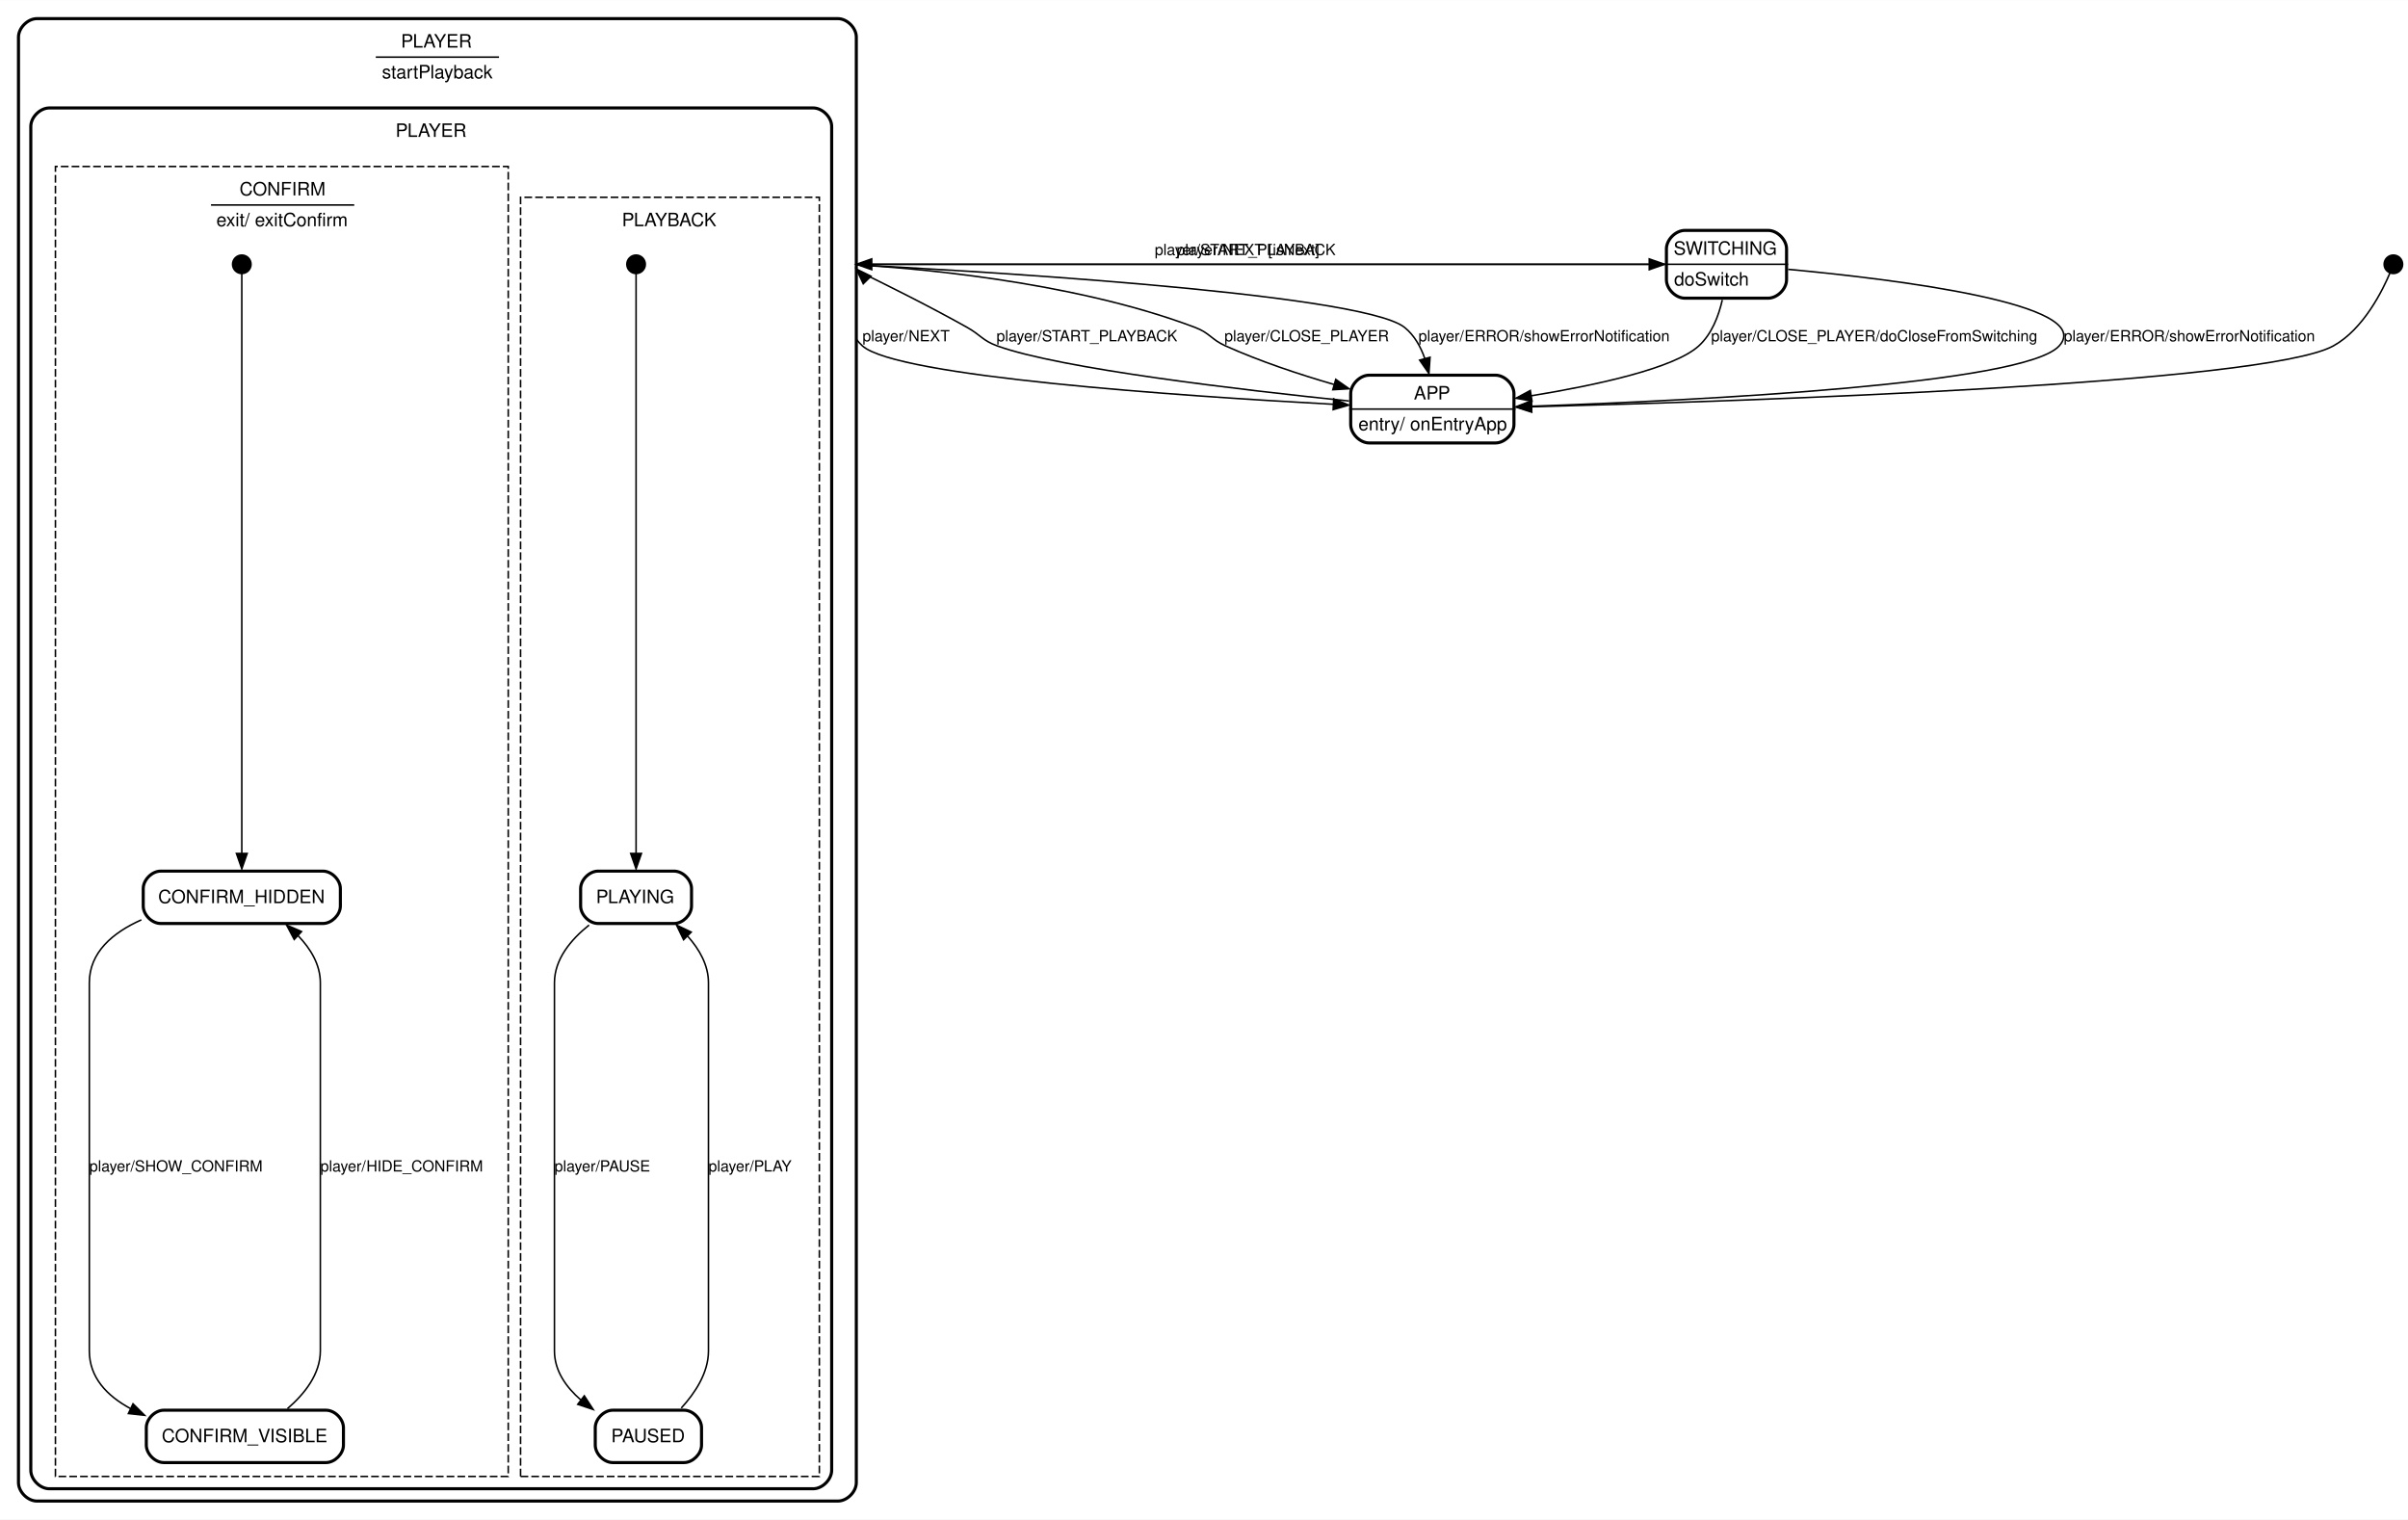
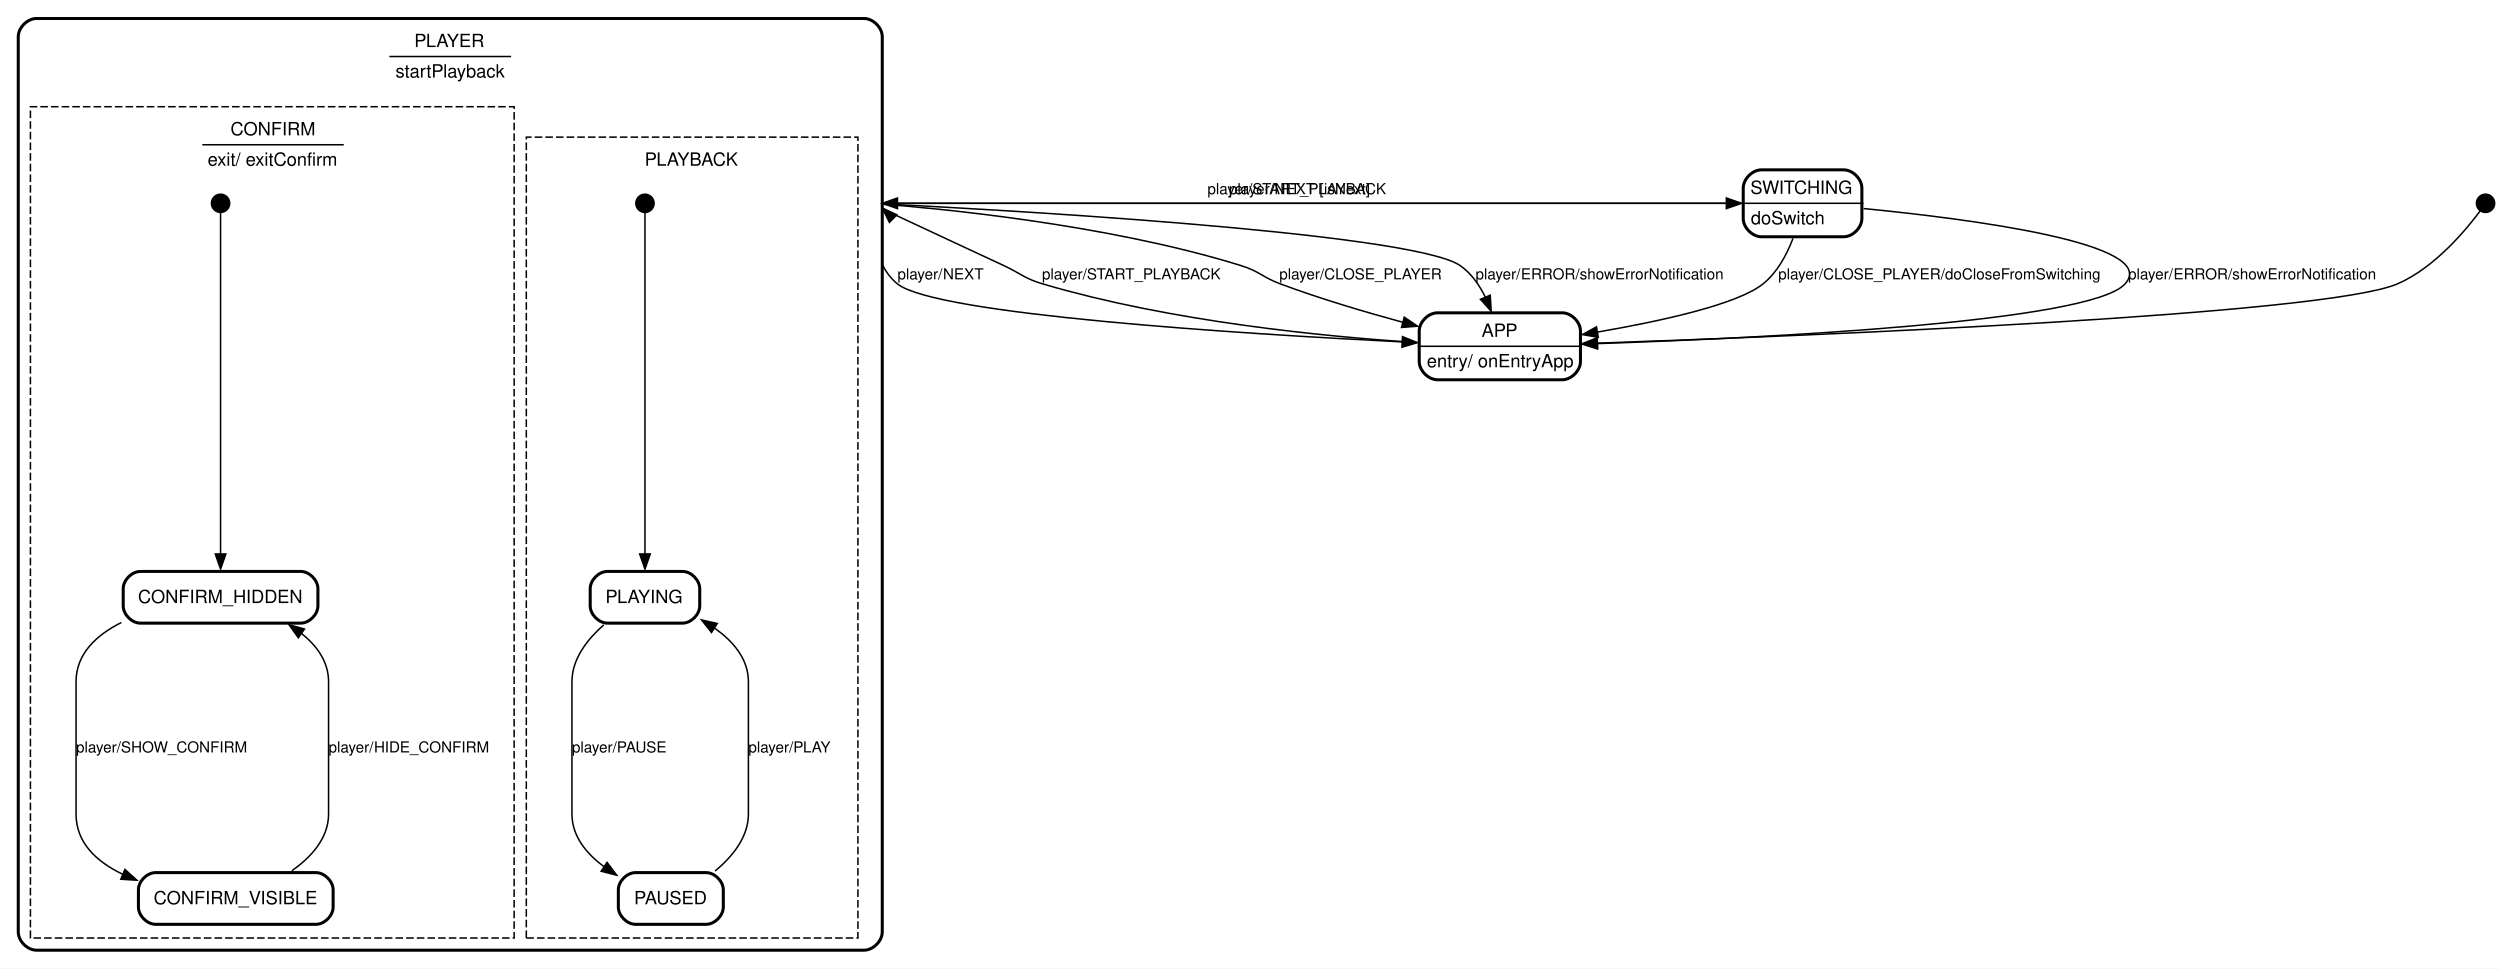
- <svg xmlns="http://www.w3.org/2000/svg" width="1564pt" height="987pt" viewBox="0.00 0.00 1563.50 986.50">
-   <g id="graph0" class="graph" transform="scale(1 1) rotate(0) translate(4 982.5)">
-     <polygon fill="#ffffff" stroke="transparent" points="-4,4 -4,-982.5 1559.5,-982.5 1559.5,4 -4,4" />
+ <svg xmlns="http://www.w3.org/2000/svg" width="1644pt" height="637pt" viewBox="0.00 0.00 1643.50 636.50">
+   <g id="graph0" class="graph" transform="scale(1 1) rotate(0) translate(4 632.5)">
+     <polygon fill="#ffffff" stroke="transparent" points="-4,4 -4,-632.5 1639.5,-632.5 1639.5,4 -4,4" />
    <g id="clust1" class="cluster">
-       <path fill="none" stroke="#000000" stroke-width="2" d="M20,-8C20,-8 540,-8 540,-8 546,-8 552,-14 552,-20 552,-20 552,-958.5 552,-958.5 552,-964.5 546,-970.5 540,-970.5 540,-970.5 20,-970.5 20,-970.5 14,-970.5 8,-964.5 8,-958.5 8,-958.5 8,-20 8,-20 8,-14 14,-8 20,-8" />
-       <text text-anchor="start" x="256.328" y="-951.7" font-family="Helvetica,sans-Serif" font-size="12.00" fill="#000000">PLAYER</text>
-       <text text-anchor="start" x="243.993" y="-931.7" font-family="Helvetica,sans-Serif" font-size="12.00" fill="#000000">startPlayback</text>
-       <polygon fill="#000000" stroke="#000000" points="240,-945.5 240,-945.5 320,-945.5 320,-945.5 240,-945.5" />
+       <path fill="none" stroke="#000000" stroke-width="2" d="M20,-8C20,-8 564,-8 564,-8 570,-8 576,-14 576,-20 576,-20 576,-608.5 576,-608.5 576,-614.5 570,-620.5 564,-620.5 564,-620.5 20,-620.5 20,-620.5 14,-620.5 8,-614.5 8,-608.5 8,-608.5 8,-20 8,-20 8,-14 14,-8 20,-8" />
+       <text text-anchor="start" x="268.328" y="-601.7" font-family="Helvetica,sans-Serif" font-size="12.00" fill="#000000">PLAYER</text>
+       <text text-anchor="start" x="255.993" y="-581.7" font-family="Helvetica,sans-Serif" font-size="12.00" fill="#000000">startPlayback</text>
+       <polygon fill="#000000" stroke="#000000" points="252,-595.5 252,-595.5 332,-595.5 332,-595.5 252,-595.5" />
    </g>
    <g id="clust2" class="cluster">
-       <path fill="none" stroke="#000000" stroke-width="2" d="M28,-16C28,-16 524,-16 524,-16 530,-16 536,-22 536,-28 536,-28 536,-900.5 536,-900.5 536,-906.5 530,-912.5 524,-912.5 524,-912.5 28,-912.5 28,-912.5 22,-912.5 16,-906.5 16,-900.5 16,-900.5 16,-28 16,-28 16,-22 22,-16 28,-16" />
-       <text text-anchor="start" x="252.828" y="-893.7" font-family="Helvetica,sans-Serif" font-size="12.00" fill="#000000">PLAYER</text>
+       <polygon fill="none" stroke="#000000" stroke-dasharray="5,2" points="342,-16 342,-542.5 560,-542.5 560,-16 342,-16" />
+       <text text-anchor="start" x="419.825" y="-523.7" font-family="Helvetica,sans-Serif" font-size="12.00" fill="#000000">PLAYBACK</text>
    </g>
    <g id="clust3" class="cluster">
-       <polygon fill="none" stroke="#000000" stroke-dasharray="5,2" points="334,-24 334,-854.5 528,-854.5 528,-24 334,-24" />
-       <text text-anchor="start" x="399.825" y="-835.7" font-family="Helvetica,sans-Serif" font-size="12.00" fill="#000000">PLAYBACK</text>
-     </g>
-     <g id="clust4" class="cluster">
-       <polygon fill="none" stroke="#000000" stroke-dasharray="5,2" points="32,-24 32,-874.5 326,-874.5 326,-24 32,-24" />
-       <text text-anchor="start" x="151.508" y="-855.7" font-family="Helvetica,sans-Serif" font-size="12.00" fill="#000000">CONFIRM</text>
-       <text text-anchor="start" x="136.501" y="-835.7" font-family="Helvetica,sans-Serif" font-size="12.00" fill="#000000">exit/ exitConfirm</text>
-       <polygon fill="#000000" stroke="#000000" points="133,-849.5 133,-849.5 226,-849.5 226,-849.5 133,-849.5" />
+       <polygon fill="none" stroke="#000000" stroke-dasharray="5,2" points="16,-16 16,-562.5 334,-562.5 334,-16 16,-16" />
+       <text text-anchor="start" x="147.508" y="-543.7" font-family="Helvetica,sans-Serif" font-size="12.00" fill="#000000">CONFIRM</text>
+       <text text-anchor="start" x="132.501" y="-523.7" font-family="Helvetica,sans-Serif" font-size="12.00" fill="#000000">exit/ exitConfirm</text>
+       <polygon fill="#000000" stroke="#000000" points="129,-537.5 129,-537.5 222,-537.5 222,-537.5 129,-537.5" />
    </g>
    <g id="node1" class="node">
-       <ellipse fill="#000000" stroke="#000000" stroke-width="2" cx="1550" cy="-811" rx="5.5" ry="5.5" />
+       <ellipse fill="#000000" stroke="#000000" stroke-width="2" cx="1630" cy="-499" rx="5.5" ry="5.5" />
    </g>
    <g id="node2" class="node">
-       <polygon fill="#ffffff" stroke="transparent" stroke-width="2" points="980,-740 872,-740 872,-694 980,-694 980,-740" />
-       <text text-anchor="start" x="913.996" y="-723.2" font-family="Helvetica,sans-Serif" font-size="12.00" fill="#000000">APP</text>
-       <text text-anchor="start" x="877.985" y="-703.2" font-family="Helvetica,sans-Serif" font-size="12.00" fill="#000000">entry/ onEntryApp</text>
-       <polygon fill="#000000" stroke="#000000" points="872,-717 872,-717 980,-717 980,-717 872,-717" />
-       <path fill="none" stroke="#000000" stroke-width="2" d="M885,-695C885,-695 967,-695 967,-695 973,-695 979,-701 979,-707 979,-707 979,-727 979,-727 979,-733 973,-739 967,-739 967,-739 885,-739 885,-739 879,-739 873,-733 873,-727 873,-727 873,-707 873,-707 873,-701 879,-695 885,-695" />
+       <polygon fill="#ffffff" stroke="transparent" stroke-width="2" points="1036,-428 928,-428 928,-382 1036,-382 1036,-428" />
+       <text text-anchor="start" x="969.996" y="-411.2" font-family="Helvetica,sans-Serif" font-size="12.00" fill="#000000">APP</text>
+       <text text-anchor="start" x="933.985" y="-391.2" font-family="Helvetica,sans-Serif" font-size="12.00" fill="#000000">entry/ onEntryApp</text>
+       <polygon fill="#000000" stroke="#000000" points="928,-405 928,-405 1036,-405 1036,-405 928,-405" />
+       <path fill="none" stroke="#000000" stroke-width="2" d="M941,-383C941,-383 1023,-383 1023,-383 1029,-383 1035,-389 1035,-395 1035,-395 1035,-415 1035,-415 1035,-421 1029,-427 1023,-427 1023,-427 941,-427 941,-427 935,-427 929,-421 929,-415 929,-415 929,-395 929,-395 929,-389 935,-383 941,-383" />
    </g>
    <g id="edge1" class="edge">
-       <path fill="none" stroke="#000000" d="M1547.953,-805.751C1543.309,-794.648 1530.816,-768.908 1511,-758 1466.351,-733.423 1133.64,-722.209 990.818,-718.49" />
-       <polygon fill="#000000" stroke="#000000" points="990.547,-714.982 980.46,-718.225 990.367,-721.98 990.547,-714.982" />
-       <text text-anchor="middle" x="1525.389" y="-761" font-family="Helvetica,sans-Serif" font-size="10.00" fill="#000000"> </text>
+       <path fill="none" stroke="#000000" d="M1626.727,-494.369C1618.796,-483.578 1597.326,-456.854 1572,-446 1524.698,-425.728 1189.635,-412.062 1046.534,-407.088" />
+       <polygon fill="#000000" stroke="#000000" points="1046.273,-403.577 1036.159,-406.731 1046.033,-410.573 1046.273,-403.577" />
+       <text text-anchor="middle" x="1591.389" y="-449" font-family="Helvetica,sans-Serif" font-size="10.00" fill="#000000"> </text>
    </g>
    <g id="edge2" class="edge">
-       <path fill="none" stroke="#000000" d="M871.902,-722.22C801.997,-729.418 684.417,-743.191 643.533,-758 633.953,-761.47 632.881,-765.006 624,-770 598.961,-784.08 568.572,-799.108 553.47,-806.442" />
-       <polygon fill="#000000" stroke="#000000" points="556.512,-798.352 552,-807.938 561.505,-803.258 556.512,-798.352" />
-       <text text-anchor="start" x="643" y="-761" font-family="Helvetica,sans-Serif" font-size="10.00" fill="#000000">player/START_PLAYBACK   </text>
+       <path fill="none" stroke="#000000" d="M927.777,-407.451C866.799,-411.337 765.342,-421.22 681.533,-446 669.509,-449.555 667.357,-452.686 656,-458 627.31,-471.425 593.317,-487.236 577.269,-494.694" />
+       <polygon fill="#000000" stroke="#000000" points="580.706,-486.442 576,-495.934 585.598,-491.448 580.706,-486.442" />
+       <text text-anchor="start" x="681" y="-449" font-family="Helvetica,sans-Serif" font-size="10.00" fill="#000000">player/START_PLAYBACK   </text>
    </g>
    <g id="node3" class="node">
-       <polygon fill="#ffffff" stroke="transparent" stroke-width="2" points="1157,-834 1077,-834 1077,-788 1157,-788 1157,-834" />
-       <text text-anchor="start" x="1082.673" y="-817.2" font-family="Helvetica,sans-Serif" font-size="12.00" fill="#000000">SWITCHING</text>
-       <text text-anchor="start" x="1083" y="-797.2" font-family="Helvetica,sans-Serif" font-size="12.00" fill="#000000">doSwitch</text>
-       <polygon fill="#000000" stroke="#000000" points="1077,-811 1077,-811 1157,-811 1157,-811 1077,-811" />
-       <path fill="none" stroke="#000000" stroke-width="2" d="M1090,-789C1090,-789 1144,-789 1144,-789 1150,-789 1156,-795 1156,-801 1156,-801 1156,-821 1156,-821 1156,-827 1150,-833 1144,-833 1144,-833 1090,-833 1090,-833 1084,-833 1078,-827 1078,-821 1078,-821 1078,-801 1078,-801 1078,-795 1084,-789 1090,-789" />
+       <polygon fill="#ffffff" stroke="transparent" stroke-width="2" points="1221,-522 1141,-522 1141,-476 1221,-476 1221,-522" />
+       <text text-anchor="start" x="1146.673" y="-505.2" font-family="Helvetica,sans-Serif" font-size="12.00" fill="#000000">SWITCHING</text>
+       <text text-anchor="start" x="1147" y="-485.2" font-family="Helvetica,sans-Serif" font-size="12.00" fill="#000000">doSwitch</text>
+       <polygon fill="#000000" stroke="#000000" points="1141,-499 1141,-499 1221,-499 1221,-499 1141,-499" />
+       <path fill="none" stroke="#000000" stroke-width="2" d="M1154,-477C1154,-477 1208,-477 1208,-477 1214,-477 1220,-483 1220,-489 1220,-489 1220,-509 1220,-509 1220,-515 1214,-521 1208,-521 1208,-521 1154,-521 1154,-521 1148,-521 1142,-515 1142,-509 1142,-509 1142,-489 1142,-489 1142,-483 1148,-477 1154,-477" />
    </g>
    <g id="edge7" class="edge">
-       <path fill="none" stroke="#000000" d="M1114.282,-787.858C1111.894,-777.378 1107.411,-765.65 1099,-758 1082.986,-743.436 1032.591,-732.523 990.294,-725.633" />
-       <polygon fill="#000000" stroke="#000000" points="990.723,-722.158 980.3,-724.054 989.631,-729.072 990.723,-722.158" />
-       <text text-anchor="start" x="1107" y="-761" font-family="Helvetica,sans-Serif" font-size="10.00" fill="#000000">player/CLOSE_PLAYER/doCloseFromSwitching   </text>
+       <path fill="none" stroke="#000000" d="M1174.719,-475.978C1170.714,-465.395 1164.451,-453.545 1155,-446 1138.139,-432.54 1088.106,-421.554 1046.157,-414.354" />
+       <polygon fill="#000000" stroke="#000000" points="1046.685,-410.894 1036.245,-412.696 1045.53,-417.798 1046.685,-410.894" />
+       <text text-anchor="start" x="1165" y="-449" font-family="Helvetica,sans-Serif" font-size="10.00" fill="#000000">player/CLOSE_PLAYER/doCloseFromSwitching   </text>
    </g>
    <g id="edge8" class="edge">
-       <path fill="none" stroke="#000000" d="M1157.03,-807.724C1226.014,-801.307 1357.668,-785.278 1333,-758 1310.504,-733.124 1099.589,-722.636 990.579,-718.846" />
-       <polygon fill="#000000" stroke="#000000" points="990.471,-715.341 980.358,-718.5 990.234,-722.337 990.471,-715.341" />
-       <text text-anchor="start" x="1336" y="-761" font-family="Helvetica,sans-Serif" font-size="10.00" fill="#000000">player/ERROR/showErrorNotification   </text>
+       <path fill="none" stroke="#000000" d="M1221.099,-495.55C1289.031,-488.929 1417.155,-472.685 1393,-446 1370.215,-420.829 1156.197,-410.461 1046.367,-406.77" />
+       <polygon fill="#000000" stroke="#000000" points="1046.183,-403.263 1036.074,-406.434 1045.954,-410.259 1046.183,-403.263" />
+       <text text-anchor="start" x="1395" y="-449" font-family="Helvetica,sans-Serif" font-size="10.00" fill="#000000">player/ERROR/showErrorNotification   </text>
    </g>
    <g id="edge9" class="edge">
-       <path fill="none" stroke="#000000" d="M1076.847,-811C958.872,-811 617.621,-811 554.207,-811" />
-       <polygon fill="#000000" stroke="#000000" points="562,-807.5 552,-811 562,-814.5 562,-807.5" />
-       <text text-anchor="start" x="745.766" y="-817" font-family="Helvetica,sans-Serif" font-size="10.00" fill="#000000">player/START_PLAYBACK   </text>
+       <path fill="none" stroke="#000000" d="M1140.901,-499C1016.997,-499 644.599,-499 578.189,-499" />
+       <polygon fill="#000000" stroke="#000000" points="586,-495.5 576,-499 586,-502.5 586,-495.5" />
+       <text text-anchor="start" x="789.766" y="-505" font-family="Helvetica,sans-Serif" font-size="10.00" fill="#000000">player/START_PLAYBACK   </text>
    </g>
    <g id="edge3" class="edge">
-       <path fill="none" stroke="#000000" d="M551.997,-810.619C581.933,-808.976 689.857,-801.101 772,-770 781.606,-766.363 782.377,-762.199 791.751,-758 814.03,-748.019 839.43,-739.571 862.097,-732.985" />
-       <polygon fill="#000000" stroke="#000000" points="863.297,-736.283 871.961,-730.185 861.385,-729.549 863.297,-736.283" />
-       <text text-anchor="start" x="791" y="-761" font-family="Helvetica,sans-Serif" font-size="10.00" fill="#000000">player/CLOSE_PLAYER   </text>
+       <path fill="none" stroke="#000000" d="M575.998,-498.442C606.999,-496.115 721.983,-485.972 812,-458 824.058,-454.253 825.918,-450.407 837.751,-446 863.598,-436.374 892.755,-427.694 918.056,-420.825" />
+       <polygon fill="#000000" stroke="#000000" points="919.156,-424.154 927.912,-418.188 917.347,-417.392 919.156,-424.154" />
+       <text text-anchor="start" x="837" y="-449" font-family="Helvetica,sans-Serif" font-size="10.00" fill="#000000">player/CLOSE_PLAYER   </text>
    </g>
    <g id="edge4" class="edge">
-       <path fill="none" stroke="#000000" d="M551.999,-810.609C602.794,-808.056 879.223,-793.165 908,-770 914.334,-764.901 918.45,-757.474 921.122,-749.784" />
-       <polygon fill="#000000" stroke="#000000" points="924.519,-750.63 923.792,-740.06 917.769,-748.777 924.519,-750.63" />
-       <text text-anchor="start" x="917" y="-761" font-family="Helvetica,sans-Serif" font-size="10.00" fill="#000000">player/ERROR/showErrorNotification   </text>
+       <path fill="none" stroke="#000000" d="M575.996,-498.617C628.576,-496.036 923.649,-480.611 956,-458 963.245,-452.936 968.56,-445.268 972.422,-437.326" />
+       <polygon fill="#000000" stroke="#000000" points="975.687,-438.592 976.318,-428.016 969.229,-435.89 975.687,-438.592" />
+       <text text-anchor="start" x="966" y="-449" font-family="Helvetica,sans-Serif" font-size="10.00" fill="#000000">player/ERROR/showErrorNotification   </text>
    </g>
    <g id="edge6" class="edge">
-       <path fill="none" stroke="#000000" d="M551.998,-762.392C553.176,-760.807 554.502,-759.332 555.993,-758 578.298,-738.066 761.866,-725.521 861.777,-720.103" />
-       <polygon fill="#000000" stroke="#000000" points="861.966,-723.598 871.765,-719.57 861.593,-716.608 861.966,-723.598" />
-       <text text-anchor="start" x="556" y="-761" font-family="Helvetica,sans-Serif" font-size="10.00" fill="#000000">player/NEXT   </text>
+       <path fill="none" stroke="#000000" d="M575.997,-458.714C578.485,-453.839 581.739,-449.394 585.993,-446 611.322,-425.795 811.995,-413.193 917.564,-407.895" />
+       <polygon fill="#000000" stroke="#000000" points="917.969,-411.38 927.784,-407.39 917.623,-404.388 917.969,-411.38" />
+       <text text-anchor="start" x="586" y="-449" font-family="Helvetica,sans-Serif" font-size="10.00" fill="#000000">player/NEXT   </text>
    </g>
    <g id="edge5" class="edge">
-       <path fill="none" stroke="#000000" d="M551.997,-811C607.637,-811 938.532,-811 1066.509,-811" />
-       <polygon fill="#000000" stroke="#000000" points="1066.847,-814.5 1076.847,-811 1066.847,-807.5 1066.847,-814.5" />
-       <text text-anchor="start" x="759.94" y="-817" font-family="Helvetica,sans-Serif" font-size="10.00" fill="#000000">player/NEXT [isNext]   </text>
+       <path fill="none" stroke="#000000" d="M575.999,-499C634.336,-499 995.816,-499 1130.498,-499" />
+       <polygon fill="#000000" stroke="#000000" points="1130.901,-502.5 1140.901,-499 1130.901,-495.5 1130.901,-502.5" />
+       <text text-anchor="start" x="803.94" y="-505" font-family="Helvetica,sans-Serif" font-size="10.00" fill="#000000">player/NEXT [isNext]   </text>
+     </g>
+     <g id="node6" class="node">
+       <ellipse fill="#000000" stroke="#000000" stroke-width="2" cx="420" cy="-499" rx="5.5" ry="5.5" />
    </g>
    <g id="node7" class="node">
-       <ellipse fill="#000000" stroke="#000000" stroke-width="2" cx="409" cy="-811" rx="5.5" ry="5.5" />
+       <polygon fill="#ffffff" stroke="transparent" stroke-width="2" points="457,-258 383,-258 383,-222 457,-222 457,-258" />
+       <text text-anchor="start" x="393.994" y="-236.2" font-family="Helvetica,sans-Serif" font-size="12.00" fill="#000000">PLAYING</text>
+       <path fill="none" stroke="#000000" stroke-width="2" d="M395.333,-223C395.333,-223 444.667,-223 444.667,-223 450.333,-223 456,-228.667 456,-234.333 456,-234.333 456,-245.667 456,-245.667 456,-251.333 450.333,-257 444.667,-257 444.667,-257 395.333,-257 395.333,-257 389.667,-257 384,-251.333 384,-245.667 384,-245.667 384,-234.333 384,-234.333 384,-228.667 389.667,-223 395.333,-223" />
+     </g>
+     <g id="edge10" class="edge">
+       <path fill="none" stroke="#000000" d="M420,-493.49C420,-478.999 420,-438.618 420,-405 420,-405 420,-405 420,-295.5 420,-286.732 420,-277.184 420,-268.52" />
+       <polygon fill="#000000" stroke="#000000" points="423.5,-268.5 420,-258.5 416.5,-268.5 423.5,-268.5" />
+       <text text-anchor="middle" x="421.389" y="-336" font-family="Helvetica,sans-Serif" font-size="10.00" fill="#000000"> </text>
    </g>
    <g id="node8" class="node">
-       <polygon fill="#ffffff" stroke="transparent" stroke-width="2" points="446,-418 372,-418 372,-382 446,-382 446,-418" />
-       <text text-anchor="start" x="382.994" y="-396.2" font-family="Helvetica,sans-Serif" font-size="12.00" fill="#000000">PLAYING</text>
-       <path fill="none" stroke="#000000" stroke-width="2" d="M384.333,-383C384.333,-383 433.667,-383 433.667,-383 439.333,-383 445,-388.667 445,-394.333 445,-394.333 445,-405.667 445,-405.667 445,-411.333 439.333,-417 433.667,-417 433.667,-417 384.333,-417 384.333,-417 378.667,-417 373,-411.333 373,-405.667 373,-405.667 373,-394.333 373,-394.333 373,-388.667 378.667,-383 384.333,-383" />
-     </g>
-     <g id="edge10" class="edge">
-       <path fill="none" stroke="#000000" d="M409,-805.49C409,-790.999 409,-750.618 409,-717 409,-717 409,-717 409,-455.5 409,-446.732 409,-437.184 409,-428.52" />
-       <polygon fill="#000000" stroke="#000000" points="412.5,-428.5 409,-418.5 405.5,-428.5 412.5,-428.5" />
-       <text text-anchor="middle" x="410.389" y="-572" font-family="Helvetica,sans-Serif" font-size="10.00" fill="#000000"> </text>
-     </g>
-     <g id="node9" class="node">
-       <polygon fill="#ffffff" stroke="transparent" stroke-width="2" points="452.5,-68 381.5,-68 381.5,-32 452.5,-32 452.5,-68" />
-       <text text-anchor="start" x="392.832" y="-46.2" font-family="Helvetica,sans-Serif" font-size="12.00" fill="#000000">PAUSED</text>
-       <path fill="none" stroke="#000000" stroke-width="2" d="M393.833,-33C393.833,-33 440.167,-33 440.167,-33 445.833,-33 451.5,-38.667 451.5,-44.333 451.5,-44.333 451.5,-55.667 451.5,-55.667 451.5,-61.333 445.833,-67 440.167,-67 440.167,-67 393.833,-67 393.833,-67 388.167,-67 382.5,-61.333 382.5,-55.667 382.5,-55.667 382.5,-44.333 382.5,-44.333 382.5,-38.667 388.167,-33 393.833,-33" />
+       <polygon fill="#ffffff" stroke="transparent" stroke-width="2" points="472.5,-60 401.5,-60 401.5,-24 472.5,-24 472.5,-60" />
+       <text text-anchor="start" x="412.832" y="-38.2" font-family="Helvetica,sans-Serif" font-size="12.00" fill="#000000">PAUSED</text>
+       <path fill="none" stroke="#000000" stroke-width="2" d="M413.833,-25C413.833,-25 460.167,-25 460.167,-25 465.833,-25 471.5,-30.667 471.5,-36.333 471.5,-36.333 471.5,-47.667 471.5,-47.667 471.5,-53.333 465.833,-59 460.167,-59 460.167,-59 413.833,-59 413.833,-59 408.167,-59 402.5,-53.333 402.5,-47.667 402.5,-47.667 402.5,-36.333 402.5,-36.333 402.5,-30.667 408.167,-25 413.833,-25" />
    </g>
    <g id="edge11" class="edge">
-       <path fill="none" stroke="#000000" d="M378.477,-381.981C366.695,-372.577 356,-359.822 356,-344.5 356,-344.5 356,-344.5 356,-105.5 356,-92.734 363.4,-82.128 373.045,-73.726" />
-       <polygon fill="#000000" stroke="#000000" points="375.385,-76.341 381.163,-67.461 371.108,-70.799 375.385,-76.341" />
-       <text text-anchor="start" x="356" y="-222" font-family="Helvetica,sans-Serif" font-size="10.00" fill="#000000">player/PAUSE   </text>
+       <path fill="none" stroke="#000000" d="M392.914,-221.864C382.026,-212.278 372,-199.405 372,-184.5 372,-184.5 372,-184.5 372,-97.5 372,-83.032 381.428,-71.534 393.104,-62.843" />
+       <polygon fill="#000000" stroke="#000000" points="395.079,-65.732 401.457,-57.272 391.195,-59.908 395.079,-65.732" />
+       <text text-anchor="start" x="372" y="-138" font-family="Helvetica,sans-Serif" font-size="10.00" fill="#000000">player/PAUSE   </text>
    </g>
    <g id="edge12" class="edge">
-       <path fill="none" stroke="#000000" d="M438.326,-68.383C447.431,-78.29 456,-91.368 456,-105.5 456,-344.5 456,-344.5 456,-344.5 456,-355.907 450.147,-366.175 442.571,-374.687" />
-       <polygon fill="#000000" stroke="#000000" points="439.855,-372.452 435.248,-381.993 444.8,-377.408 439.855,-372.452" />
-       <text text-anchor="start" x="456" y="-222" font-family="Helvetica,sans-Serif" font-size="10.00" fill="#000000">player/PLAY   </text>
+       <path fill="none" stroke="#000000" d="M466.075,-60.022C477.529,-69.502 488,-82.32 488,-97.5 488,-184.5 488,-184.5 488,-184.5 488,-199.358 478.136,-210.948 465.922,-219.606" />
+       <polygon fill="#000000" stroke="#000000" points="463.763,-216.83 457.183,-225.134 467.505,-222.746 463.763,-216.83" />
+       <text text-anchor="start" x="488" y="-138" font-family="Helvetica,sans-Serif" font-size="10.00" fill="#000000">player/PLAY   </text>
+     </g>
+     <g id="node10" class="node">
+       <ellipse fill="#000000" stroke="#000000" stroke-width="2" cx="141" cy="-499" rx="5.5" ry="5.5" />
    </g>
    <g id="node11" class="node">
-       <ellipse fill="#000000" stroke="#000000" stroke-width="2" cx="153" cy="-811" rx="5.5" ry="5.5" />
+       <polygon fill="#ffffff" stroke="transparent" stroke-width="2" points="206,-258 76,-258 76,-222 206,-222 206,-258" />
+       <text text-anchor="start" x="86.678" y="-236.2" font-family="Helvetica,sans-Serif" font-size="12.00" fill="#000000">CONFIRM_HIDDEN</text>
+       <path fill="none" stroke="#000000" stroke-width="2" d="M88.333,-223C88.333,-223 193.667,-223 193.667,-223 199.333,-223 205,-228.667 205,-234.333 205,-234.333 205,-245.667 205,-245.667 205,-251.333 199.333,-257 193.667,-257 193.667,-257 88.333,-257 88.333,-257 82.667,-257 77,-251.333 77,-245.667 77,-245.667 77,-234.333 77,-234.333 77,-228.667 82.667,-223 88.333,-223" />
+     </g>
+     <g id="edge13" class="edge">
+       <path fill="none" stroke="#000000" d="M141,-493.49C141,-478.999 141,-438.618 141,-405 141,-405 141,-405 141,-295.5 141,-286.732 141,-277.184 141,-268.52" />
+       <polygon fill="#000000" stroke="#000000" points="144.5,-268.5 141,-258.5 137.5,-268.5 144.5,-268.5" />
+       <text text-anchor="middle" x="142.389" y="-336" font-family="Helvetica,sans-Serif" font-size="10.00" fill="#000000"> </text>
    </g>
    <g id="node12" class="node">
-       <polygon fill="#ffffff" stroke="transparent" stroke-width="2" points="218,-418 88,-418 88,-382 218,-382 218,-418" />
-       <text text-anchor="start" x="98.678" y="-396.2" font-family="Helvetica,sans-Serif" font-size="12.00" fill="#000000">CONFIRM_HIDDEN</text>
-       <path fill="none" stroke="#000000" stroke-width="2" d="M100.333,-383C100.333,-383 205.667,-383 205.667,-383 211.333,-383 217,-388.667 217,-394.333 217,-394.333 217,-405.667 217,-405.667 217,-411.333 211.333,-417 205.667,-417 205.667,-417 100.333,-417 100.333,-417 94.667,-417 89,-411.333 89,-405.667 89,-405.667 89,-394.333 89,-394.333 89,-388.667 94.667,-383 100.333,-383" />
-     </g>
-     <g id="edge13" class="edge">
-       <path fill="none" stroke="#000000" d="M153,-805.49C153,-790.999 153,-750.618 153,-717 153,-717 153,-717 153,-455.5 153,-446.732 153,-437.184 153,-428.52" />
-       <polygon fill="#000000" stroke="#000000" points="156.5,-428.5 153,-418.5 149.5,-428.5 156.5,-428.5" />
-       <text text-anchor="middle" x="154.389" y="-572" font-family="Helvetica,sans-Serif" font-size="10.00" fill="#000000"> </text>
-     </g>
-     <g id="node13" class="node">
-       <polygon fill="#ffffff" stroke="transparent" stroke-width="2" points="220,-68 90,-68 90,-32 220,-32 220,-68" />
-       <text text-anchor="start" x="100.997" y="-46.2" font-family="Helvetica,sans-Serif" font-size="12.00" fill="#000000">CONFIRM_VISIBLE</text>
-       <path fill="none" stroke="#000000" stroke-width="2" d="M102.333,-33C102.333,-33 207.667,-33 207.667,-33 213.333,-33 219,-38.667 219,-44.333 219,-44.333 219,-55.667 219,-55.667 219,-61.333 213.333,-67 207.667,-67 207.667,-67 102.333,-67 102.333,-67 96.667,-67 91,-61.333 91,-55.667 91,-55.667 91,-44.333 91,-44.333 91,-38.667 96.667,-33 102.333,-33" />
+       <polygon fill="#ffffff" stroke="transparent" stroke-width="2" points="216,-60 86,-60 86,-24 216,-24 216,-60" />
+       <text text-anchor="start" x="96.997" y="-38.2" font-family="Helvetica,sans-Serif" font-size="12.00" fill="#000000">CONFIRM_VISIBLE</text>
+       <path fill="none" stroke="#000000" stroke-width="2" d="M98.333,-25C98.333,-25 203.667,-25 203.667,-25 209.333,-25 215,-30.667 215,-36.333 215,-36.333 215,-47.667 215,-47.667 215,-53.333 209.333,-59 203.667,-59 203.667,-59 98.333,-59 98.333,-59 92.667,-59 87,-53.333 87,-47.667 87,-47.667 87,-36.333 87,-36.333 87,-30.667 92.667,-25 98.333,-25" />
    </g>
    <g id="edge14" class="edge">
-       <path fill="none" stroke="#000000" d="M87.793,-385.364C69.258,-377.111 54,-364.303 54,-344.5 54,-344.5 54,-344.5 54,-105.5 54,-88.273 65.425,-76.356 80.59,-68.126" />
-       <polygon fill="#000000" stroke="#000000" points="82.371,-71.154 89.893,-63.694 79.36,-64.835 82.371,-71.154" />
-       <text text-anchor="start" x="54" y="-222" font-family="Helvetica,sans-Serif" font-size="10.00" fill="#000000">player/SHOW_CONFIRM   </text>
+       <path fill="none" stroke="#000000" d="M75.798,-223.419C59.221,-215.097 46,-202.742 46,-184.5 46,-184.5 46,-184.5 46,-97.5 46,-78.625 59.426,-66.152 76.677,-57.916" />
+       <polygon fill="#000000" stroke="#000000" points="78.143,-61.096 85.996,-53.984 75.421,-54.647 78.143,-61.096" />
+       <text text-anchor="start" x="46" y="-138" font-family="Helvetica,sans-Serif" font-size="10.00" fill="#000000">player/SHOW_CONFIRM   </text>
    </g>
    <g id="edge15" class="edge">
-       <path fill="none" stroke="#000000" d="M182.65,-68.018C193.765,-77.576 204,-90.462 204,-105.5 204,-344.5 204,-344.5 204,-344.5 204,-356.24 197.736,-366.568 189.598,-375.032" />
-       <polygon fill="#000000" stroke="#000000" points="187.048,-372.623 182.075,-381.978 191.797,-377.766 187.048,-372.623" />
-       <text text-anchor="start" x="204" y="-222" font-family="Helvetica,sans-Serif" font-size="10.00" fill="#000000">player/HIDE_CONFIRM   </text>
+       <path fill="none" stroke="#000000" d="M187.891,-60.197C200.738,-69.289 212,-81.751 212,-97.5 212,-184.5 212,-184.5 212,-184.5 212,-197.591 204.415,-208.053 194.204,-216.207" />
+       <polygon fill="#000000" stroke="#000000" points="192.134,-213.384 185.965,-221.997 196.159,-219.111 192.134,-213.384" />
+       <text text-anchor="start" x="212" y="-138" font-family="Helvetica,sans-Serif" font-size="10.00" fill="#000000">player/HIDE_CONFIRM   </text>
    </g>
  </g>
</svg>
